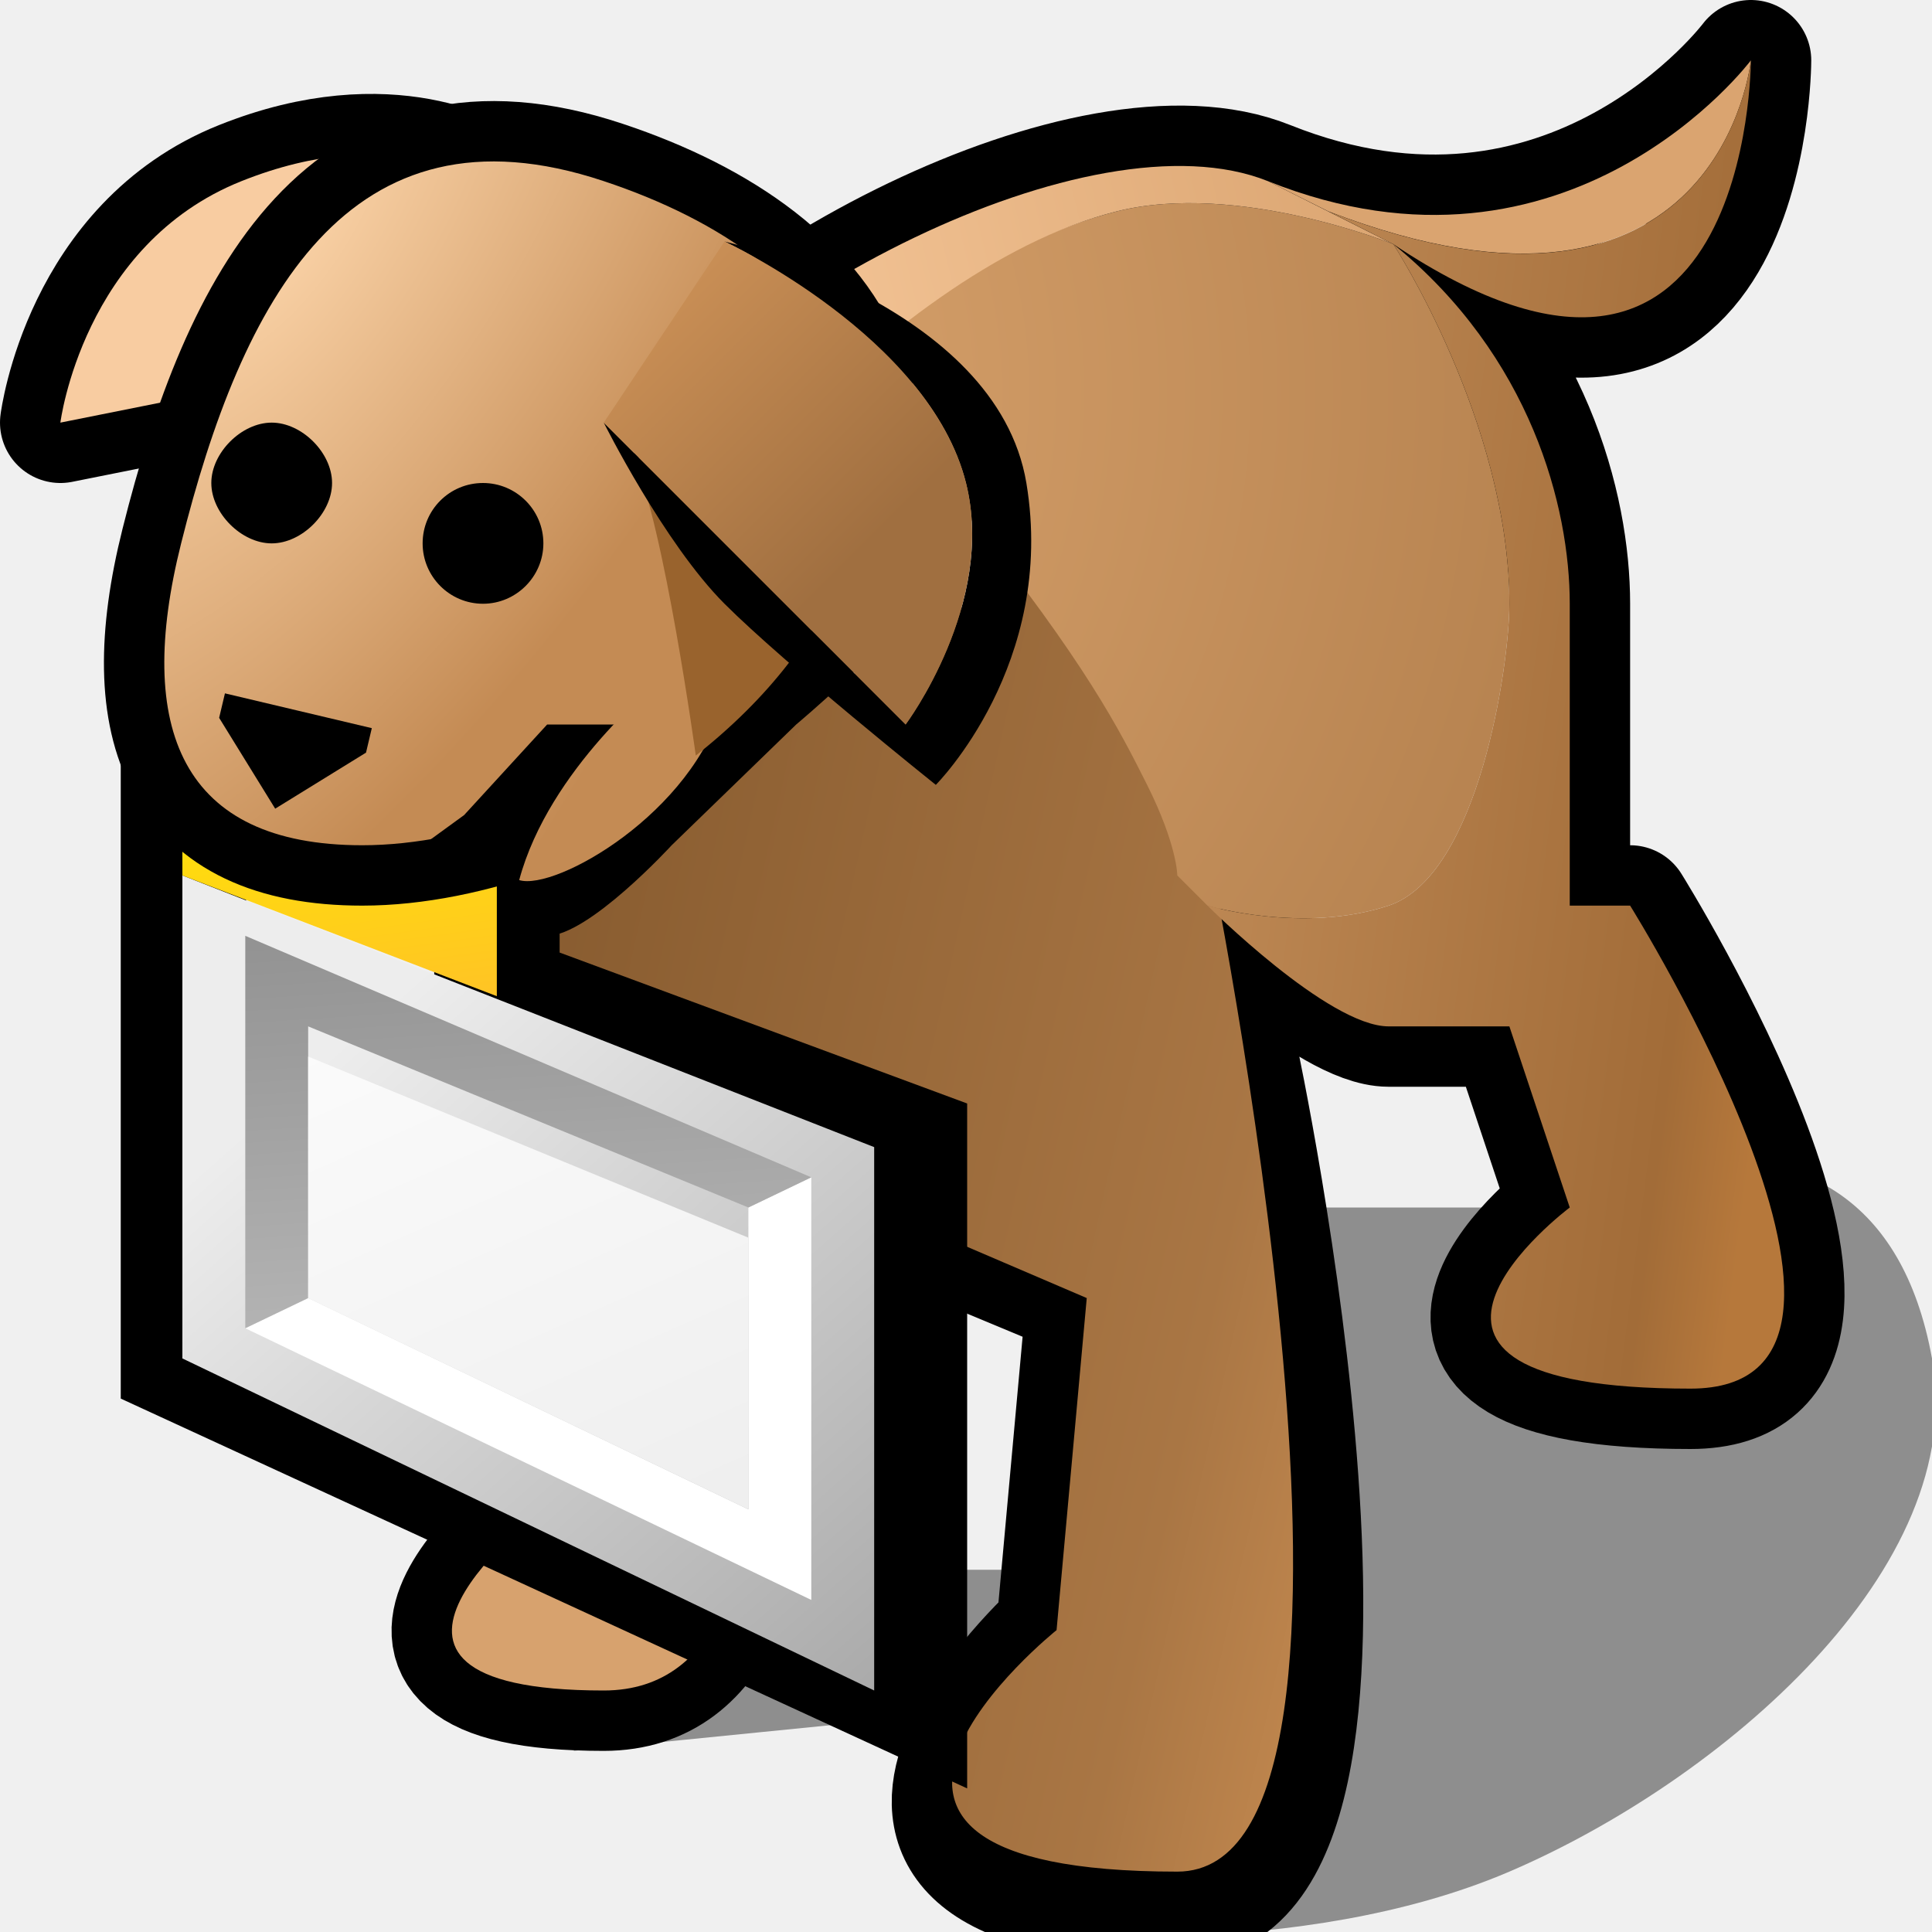
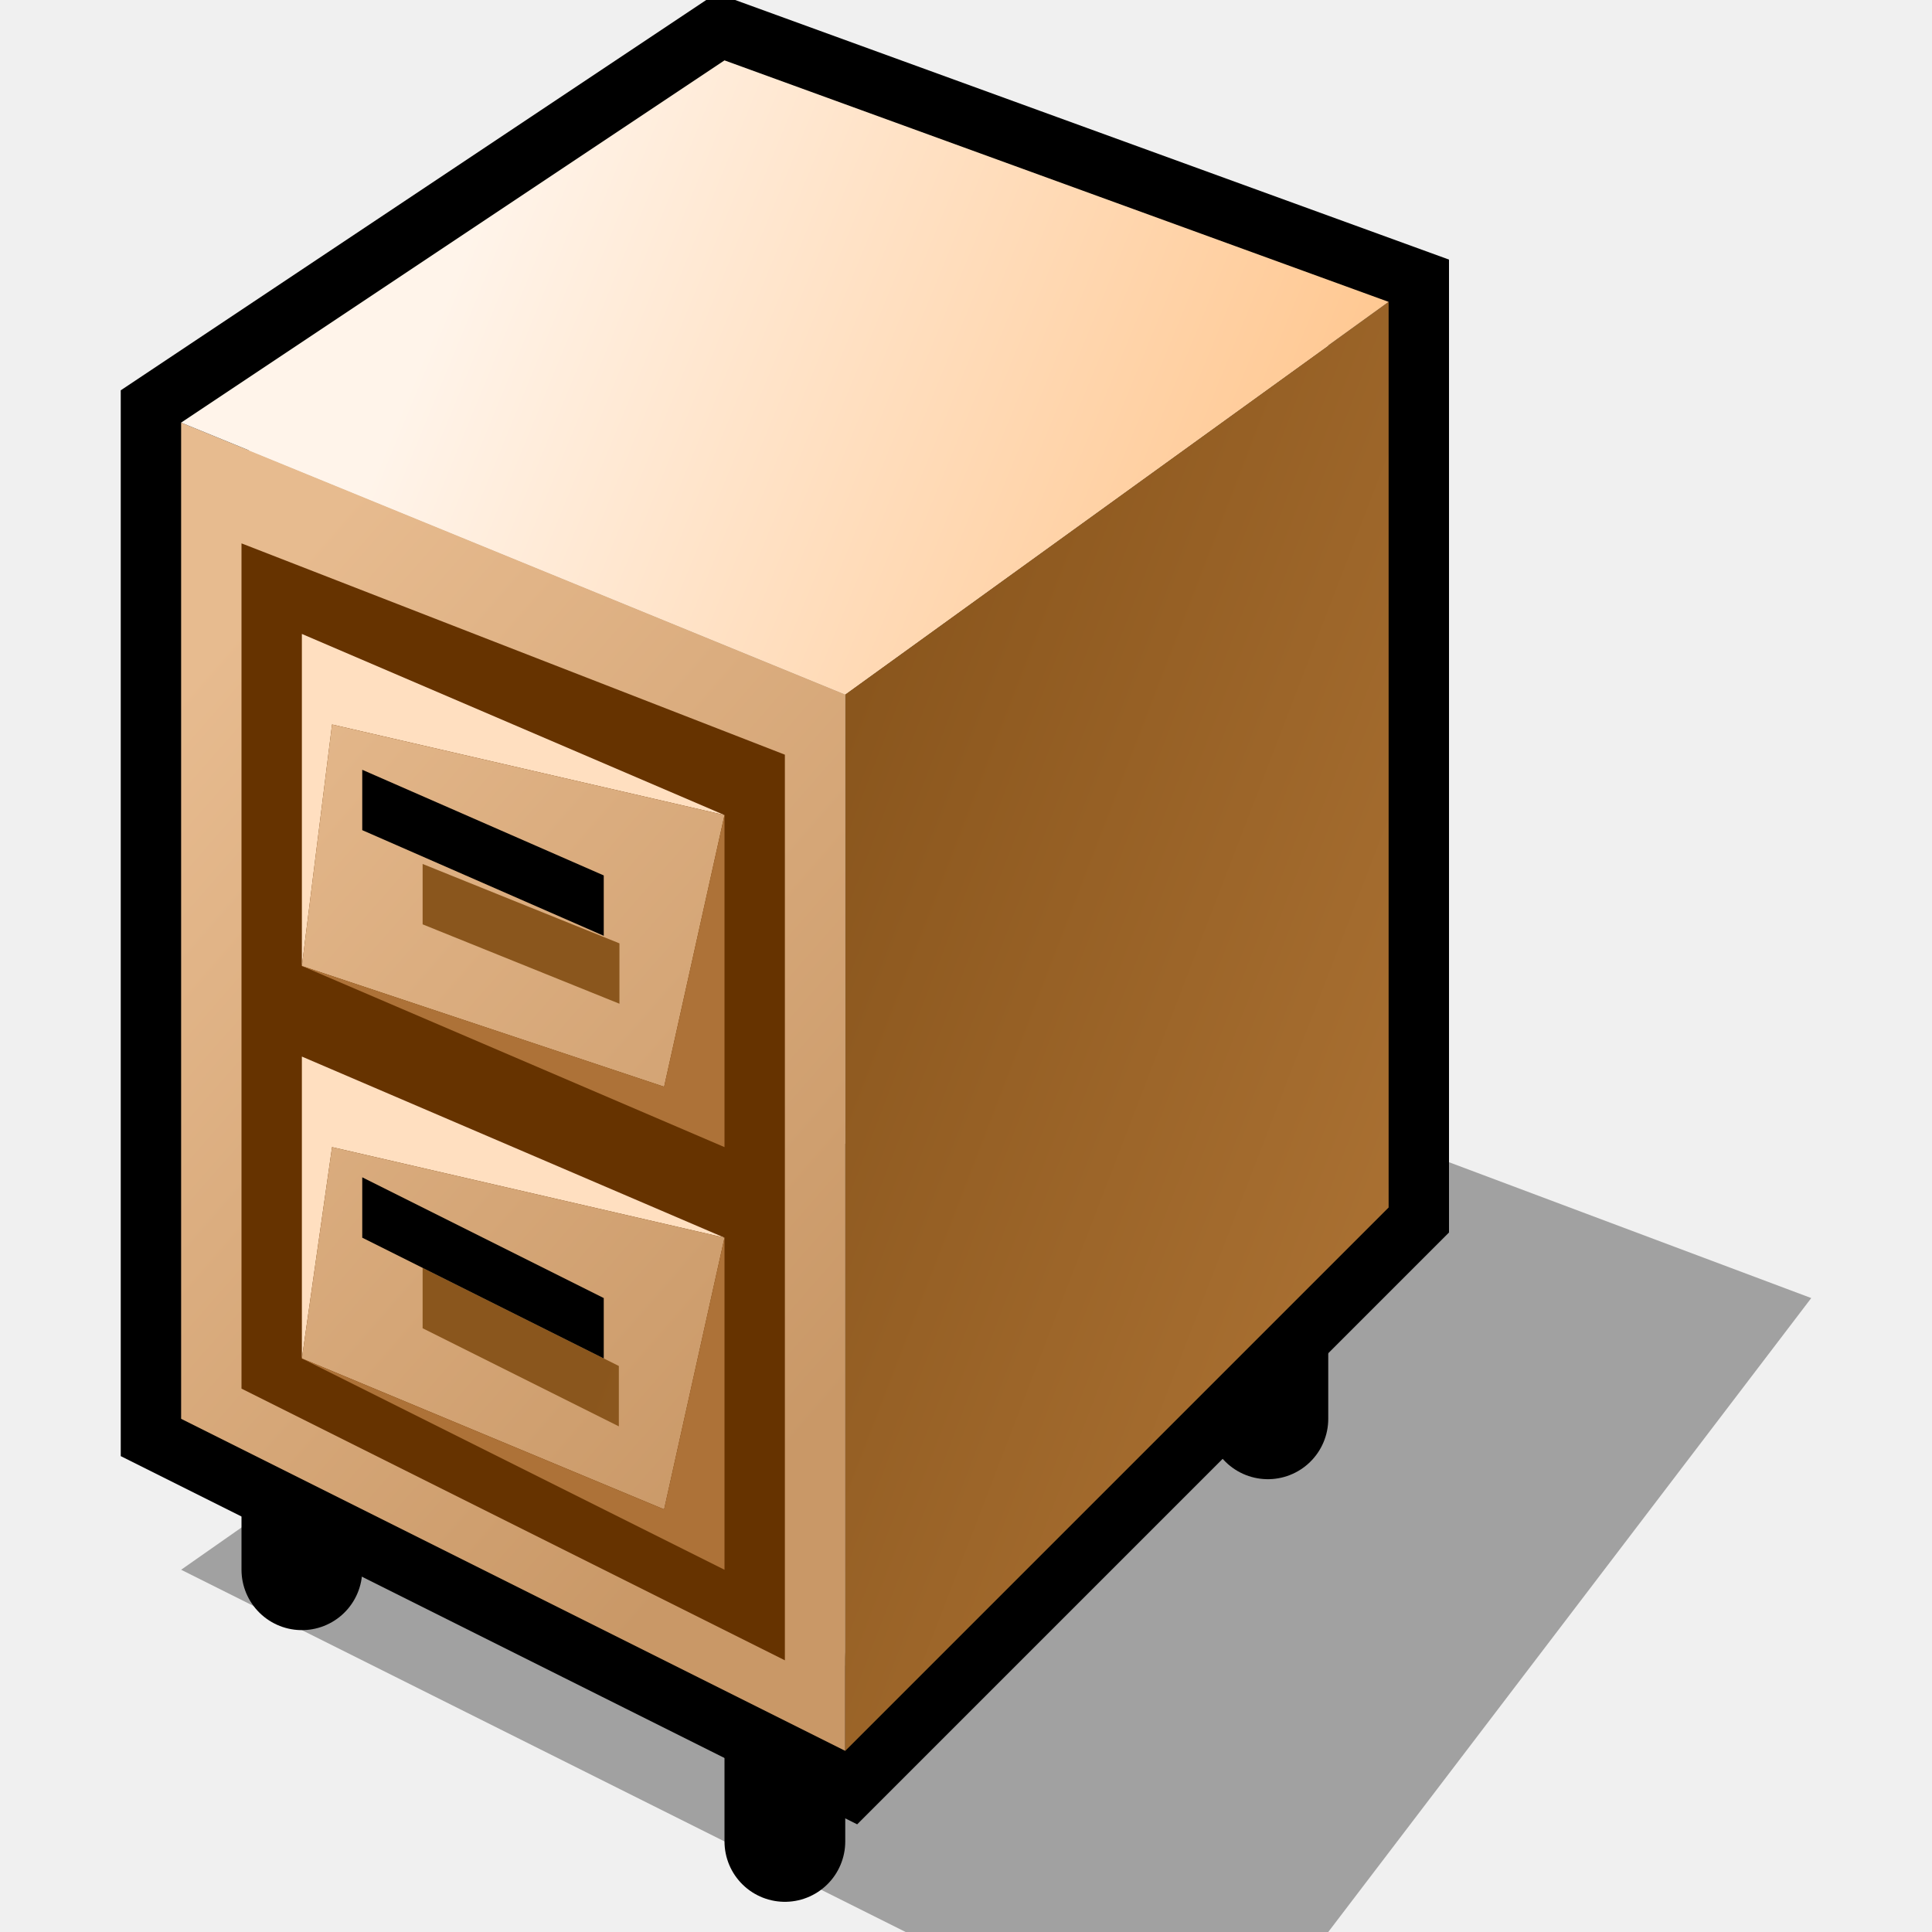
- <svg xmlns="http://www.w3.org/2000/svg" width="64" height="64" viewBox="0 0 6528 6528">
-   <path id="shape_0" d="M 1938 5916 C 1938 5916 2958 5814 2958 5814 C 2958 5814 3468 6528 3468 6528 C 3468 6528 4386 6630 5100 6324 C 5814 6018 6657 5299 6528 4590 C 6324 3468 5100 4080 5100 4080 C 5100 4080 3876 4080 3876 4080 C 3876 4080 3876 4488 3876 4488 C 3876 4488 4488 4488 4488 4488 C 4488 4488 3570 5304 3570 5304 C 3570 5304 2448 5304 2448 5304 C 2448 5304 1938 5916 1938 5916 Z " style="fill:#000000;stroke:none;fill-opacity:0.41;" />
-   <path id="shape_1" d="M 2040 1632 C 1632 2244 1734 2754 1734 3162 C 1734 3570 1836 3672 1836 3672 C 1836 3672 1836 5100 1836 5100 C 1836 5100 1020 5712 2040 5712 C 2856 5712 2448 3876 2448 3876 C 2448 3876 3672 4386 3672 4386 C 3672 4386 3570 5508 3570 5508 C 3570 5508 2550 6426 3978 6426 C 4794 6426 4182 3570 4182 3570 C 4182 3570 4080 3060 4080 3060 C 4080 3060 4488 3468 4692 3468 C 4896 3468 5100 3468 5100 3468 C 5100 3468 5304 4080 5304 4080 C 5304 4080 4488 4692 5712 4692 C 6528 4692 5508 3060 5508 3060 C 5508 3060 5304 3060 5304 3060 C 5304 3060 5304 2448 5304 2040 C 5304 1714 5174 1204 4708 825 C 5916 1632 5916 204 5916 204 C 5916 204 5304 1020 4284 612 C 3685 372 2448 1020 2040 1632 Z " style="stroke-width:408;stroke-linejoin:round;stroke-linecap:butt;stroke:#000000;fill:none;" />
+ <svg xmlns="http://www.w3.org/2000/svg" version="1.1" width="64" height="64" color-interpolation="linearRGB">
  <g>
-     <defs>
-       <radialGradient id="id1" gradientUnits="userSpaceOnUse" gradientTransform="matrix(0.703121,0,0,0.749996,1938,1326)" cx="0" cy="0" r="6528">
-         <stop offset="0%" stop-color="#dda771" />
-         <stop offset="99.61%" stop-color="#a97644" />
-       </radialGradient>
-     </defs>
+     <path style="fill:#000000; fill-opacity:0.329" d="M6 52L26 38L44 37L60 43L44 64H30L6 52z" />
+     <path style="fill:none; stroke:#000000; stroke-width:4; stroke-linecap:round" d="M10 46V52" />
+     <path style="fill:none; stroke:#000000; stroke-width:4; stroke-linecap:round" d="M10 46V52" transform="matrix(1,0,0,1,16,9)" />
+     <path style="fill:none; stroke:#000000; stroke-width:4; stroke-linecap:round" d="M10 46V52" transform="matrix(1,0,0,1,32,-5)" />
+     <path style="fill:none; stroke:#000000; stroke-width:4" d="M24 2L6 14V47L28 58L46 40V10L24 2z" />
+     <linearGradient id="gradient0" gradientUnits="userSpaceOnUse" x1="27.65" y1="-1.94" x2="51.7" y2="19.12">
+       <stop offset="0" stop-color="#e7bb8f" />
+       <stop offset="1" stop-color="#c99867" />
+     </linearGradient>
+     <path style="fill:url(#gradient0)" d="M6 14V47L28 58V23L6 14z" />
+     <linearGradient id="gradient1" gradientUnits="userSpaceOnUse" x1="48.05" y1="-27.81" x2="77.27" y2="-16.55">
+       <stop offset="0" stop-color="#8a561d" />
+       <stop offset="1" stop-color="#b57a3a" />
+     </linearGradient>
+     <path style="fill:url(#gradient1)" d="M28 23V58L46 40V10L28 23z" />
+     <linearGradient id="gradient2" gradientUnits="userSpaceOnUse" x1="31.91" y1="46.25" x2="4.41" y2="34.93">
+       <stop offset="0" stop-color="#ffc790" />
+       <stop offset="1" stop-color="#fff4ea" />
+     </linearGradient>
+     <path style="fill:url(#gradient2)" d="M24 2L6 14L28 23L46 10L24 2z" />
+     <path style="fill:#663300" d="M8 18V46L26 55V25L8 18z" />
+     <path style="fill:#ffdfc0" d="M10 21V32L11 24L24 27L10 21z            M10 45L11 38L24 41L10 35V45z" />
+     <linearGradient id="gradient3" gradientUnits="userSpaceOnUse" x1="27.65" y1="-1.94" x2="51.7" y2="19.12">
+       <stop offset="0" stop-color="#e7bb8f" />
+       <stop offset="1" stop-color="#c99867" />
+     </linearGradient>
+     <path style="fill:url(#gradient3)" d="M10 45L22 50L24 41L11 38L10 45z            M11 24L10 32L22 36L24 27L11 24z" />
+     <path style="fill:#ad7238" d="M22 36L10 32L24 38V27L22 36z            M10 45L24 52V41L22 50L10 45z" />
+     <linearGradient id="gradient4" gradientUnits="userSpaceOnUse" x1="48.05" y1="-27.81" x2="77.27" y2="-16.55">
+       <stop offset="0" stop-color="#8a561d" />
+       <stop offset="1" stop-color="#b57a3a" />
+     </linearGradient>
+     <path style="fill:url(#gradient4)" d="M14 44L20.5 47.25V45.25L14 42V44z            M14 28.62V30.62L20.52 33.25V31.25L14 28.62z" />
+     <path style="fill:#000000" d="M12 41L20 45V43L12 39V41z            M12 25.5V27.5L20 31V29L12 25.5z" />
  </g>
-   <g>
-     <defs>
-       <linearGradient id="id2" gradientUnits="userSpaceOnUse" gradientTransform="matrix(0.252632,0.056386,-0.115725,0.51849,3599.6,2438.69)" x1="-6528" x2="6528" y1="-6528" y2="-6528">
-         <stop offset="0%" stop-color="#875b2f" />
-         <stop offset="76.86%" stop-color="#a97644" />
-         <stop offset="100%" stop-color="#c58a50" />
-       </linearGradient>
-     </defs>
-     <path id="shape_3" d="M 3774 1734 C 3774 1734 1938 2856 1938 2856 C 1938 2856 1836 3366 1836 3366 C 1836 3366 2040 3774 2346 3876 C 2619 3967 2958 4080 2958 4080 C 2958 4080 3672 4386 3672 4386 C 3672 4386 3570 5508 3570 5508 C 3570 5508 2550 6324 3978 6324 C 4794 6324 4080 2856 4080 2856 C 4080 2856 4386 2856 4386 2652 C 4386 2448 4216 2010 3774 1734 Z " style="fill:url(#id2);stroke:none;" />
-   </g>
-   <g>
-     <defs>
-       <radialGradient id="id3" gradientUnits="userSpaceOnUse" gradientTransform="matrix(0.703121,0,0,0.749996,1938,1326)" cx="0" cy="0" r="6528">
-         <stop offset="0%" stop-color="#dda771" />
-         <stop offset="99.61%" stop-color="#a97644" />
-       </radialGradient>
-     </defs>
-     <path id="shape_4" d="M 4080 3060 C 4080 3060 4401 3156 4692 3060 C 4998 2958 5100 2244 5100 2040 C 5100 1428 4708 825 4708 825 C 4708 825 4182 612 3774 714 C 2958 918 2142 1938 2142 1938 C 2142 1938 3264 1734 3264 1734 C 3672 2244 3784 2469 3876 2652 C 3978 2856 3978 2958 3978 2958 C 3978 2958 4080 3060 4080 3060 Z " style="fill:url(#id3);stroke:none;" />
-   </g>
-   <path id="shape_5" d="M 1836 3672 C 1836 3672 1836 5100 1836 5100 C 1836 5100 1020 5712 2040 5712 C 2856 5712 2448 3876 2448 3876 C 2448 3876 2346 3672 2142 3468 C 1938 3264 1632 3162 1632 3162 C 1632 3162 1836 3672 1836 3672 Z " style="fill:#d7a26e;stroke:none;" />
-   <g>
-     <defs>
-       <linearGradient id="id4" gradientUnits="userSpaceOnUse" gradientTransform="matrix(0.172776,0.022254,-0.065869,0.511398,5020.09,1956.28)" x1="-6528" x2="6528" y1="-6528" y2="-6528">
-         <stop offset="0%" stop-color="#c28d59" />
-         <stop offset="86.27%" stop-color="#a26c38" />
-         <stop offset="100%" stop-color="#b6783b" />
-       </linearGradient>
-     </defs>
-     <path id="shape_6" d="M 5100 2040 C 5100 2244 4998 2958 4692 3060 C 4401 3156 4080 3060 4080 3060 C 4080 3060 4488 3468 4692 3468 C 4896 3468 5100 3468 5100 3468 C 5100 3468 5304 4080 5304 4080 C 5304 4080 4488 4692 5712 4692 C 6528 4692 5508 3060 5508 3060 C 5508 3060 5304 3060 5304 3060 C 5304 3060 5304 2448 5304 2040 C 5304 1714 5174 1204 4708 825 C 4708 825 5100 1428 5100 2040 Z " style="fill:url(#id4);stroke:none;" />
-   </g>
-   <g>
-     <defs>
-       <linearGradient id="id5" gradientUnits="userSpaceOnUse" gradientTransform="matrix(0.164234,-0.040104,0.070423,0.288401,3473.08,30.18)" x1="-6528" x2="6528" y1="-6528" y2="-6528">
-         <stop offset="0%" stop-color="#f4c597" />
-         <stop offset="100%" stop-color="#daa470" />
-       </linearGradient>
-     </defs>
-     <path id="shape_7" d="M 2040 1632 C 2040 1632 2142 2040 2142 2040 C 2142 2040 2958 917 3774 714 C 4182 612 4708 825 4708 825 C 4708 825 4284 612 4284 612 C 3685 372 2448 1020 2040 1632 Z " style="fill:url(#id5);stroke:none;" />
-   </g>
-   <path id="shape_8" d="M 5916 204 C 5916 204 5304 1020 4284 612 C 4284 612 4488 714 4488 714 C 5814 1224 5916 204 5916 204 Z " style="fill:#daa470;stroke:none;" />
-   <g>
-     <defs>
-       <linearGradient id="id6" gradientUnits="userSpaceOnUse" gradientTransform="matrix(0.172776,0.022254,-0.065869,0.511398,5020.09,1956.28)" x1="-6528" x2="6528" y1="-6528" y2="-6528">
-         <stop offset="0%" stop-color="#c28d59" />
-         <stop offset="86.27%" stop-color="#a26c38" />
-         <stop offset="100%" stop-color="#b6783b" />
-       </linearGradient>
-     </defs>
-     <path id="shape_9" d="M 4708 825 C 5916 1632 5916 204 5916 204 C 5916 204 5814 1224 4490 715 C 4490 715 4708 825 4708 825 Z " style="fill:url(#id6);stroke:none;" />
-   </g>
-   <path id="shape_10" d="M 1632 612 C 1632 612 1326 408 816 612 C 280 826 204 1428 204 1428 C 204 1428 1224 1224 1224 1224 C 1224 1224 1632 612 1632 612 Z " style="stroke-width:408;stroke-linejoin:round;stroke-linecap:butt;stroke:#000000;fill:none;" />
-   <path id="shape_11" d="M 1632 612 C 1632 612 1326 408 816 612 C 280 826 204 1428 204 1428 C 204 1428 1224 1224 1224 1224 C 1224 1224 1632 612 1632 612 Z " style="fill:#f8cca1;stroke:none;" />
-   <path id="shape_12" d="M 619.85 4590 C 619.85 4590 3056.07 5712 3056.07 5712 C 3056.07 5712 3056.07 3876 3056.07 3876 C 3056.07 3876 1679.07 3366 1679.07 3366 C 1679.07 3366 1679.07 2958 1679.07 2958 C 1679.07 2958 619.85 2550 619.85 2550 C 619.85 2550 619.85 4590 619.85 4590 Z " style="stroke-width:423.69;stroke-linejoin:miter;stroke-linecap:butt;stroke:#000000;fill:none;" />
-   <g>
-     <defs>
-       <linearGradient id="id7" gradientUnits="userSpaceOnUse" gradientTransform="matrix(0.171325,0.160179,-0.189623,0.167616,3051.67,3880.51)" x1="-6528" x2="6528" y1="-6528" y2="-6528">
-         <stop offset="0%" stop-color="#ededed" />
-         <stop offset="100%" stop-color="#a5a5a5" />
-       </linearGradient>
-     </defs>
-     <path id="shape_13" d="M 616.25 2958 C 616.25 2958 616.25 4590 616.25 4590 C 616.25 4590 2953.74 5712 2953.74 5712 C 2953.74 5712 2953.74 3876 2953.74 3876 C 2953.74 3876 616.25 2958 616.25 2958 Z " style="fill:url(#id7);stroke:none;" />
-   </g>
-   <path id="shape_14" d="M 2528.74 5100 C 2528.74 5100 1041.25 4386 1041.25 4386 C 1041.25 4386 828.75 4488 828.75 4488 C 828.75 4488 2741.24 5406 2741.24 5406 C 2741.24 5406 2741.24 3978 2741.24 3978 C 2741.24 3978 2528.74 4080 2528.74 4080 C 2528.74 4080 2528.74 5100 2528.74 5100 Z " style="fill:#ffffff;stroke:none;" />
-   <g>
-     <defs>
-       <linearGradient id="id8" gradientUnits="userSpaceOnUse" gradientTransform="matrix(0.008787,0.111055,-0.426482,0.027887,2896.51,3706.79)" x1="-6528" x2="6528" y1="-6528" y2="-6528">
-         <stop offset="0%" stop-color="#919191" />
-         <stop offset="100%" stop-color="#b5b5b5" />
-       </linearGradient>
-     </defs>
-     <path id="shape_15" d="M 828.75 3162 C 828.75 3162 828.75 4488 828.75 4488 C 828.75 4488 1041.25 4386 1041.25 4386 C 1041.25 4386 1041.25 3468 1041.25 3468 C 1041.25 3468 2528.74 4080 2528.74 4080 C 2528.74 4080 2741.24 3978 2741.24 3978 C 2741.24 3978 828.75 3162 828.75 3162 Z " style="fill:url(#id8);stroke:none;" />
-   </g>
-   <g>
-     <defs>
-       <linearGradient id="id9" gradientUnits="userSpaceOnUse" gradientTransform="matrix(0.014082,0.096508,-0.168629,0.022677,1827.91,2995.84)" x1="-6528" x2="6528" y1="-6528" y2="-6528">
-         <stop offset="0%" stop-color="#ffea00" />
-         <stop offset="100%" stop-color="#ffb830" />
-       </linearGradient>
-     </defs>
-     <path id="shape_16" d="M 616.25 2550 C 616.25 2550 616.25 2958 616.25 2958 C 616.25 2958 1678.75 3366 1678.75 3366 C 1678.75 3366 1678.75 2958 1678.75 2958 C 1678.75 2958 616.25 2550 616.25 2550 Z " style="fill:url(#id9);stroke:none;" />
-   </g>
-   <g>
-     <defs>
-       <linearGradient id="id10" gradientUnits="userSpaceOnUse" gradientTransform="matrix(0.119202,0.248237,-0.677,0.299606,4372.99,3292.59)" x1="-6528" x2="6528" y1="-6528" y2="-6528">
-         <stop offset="0%" stop-color="#ffffff" />
-         <stop offset="100%" stop-color="#e9e9e9" />
-       </linearGradient>
-     </defs>
-     <path id="shape_17" d="M 1041.25 3570 C 1041.25 3570 1041.25 4386 1041.25 4386 C 1041.25 4386 2528.74 5100 2528.74 5100 C 2528.74 5100 2528.74 4182 2528.74 4182 C 2528.74 4182 1041.25 3570 1041.25 3570 Z " style="fill:url(#id10);stroke:none;" />
-   </g>
-   <path id="shape_18" d="M 2865 1275 C 2923 1438 2926 1624 2856 1836 C 2780 2063 2590 2278 2351 2451 C 2351 2451 2244 1734 2142 1530 C 2142 1530 2865 1275 2865 1275 Z M 2040 612 C 2440 745 2754 966 2865 1275 C 2865 1275 2142 1530 2142 1530 C 2244 1734 2351 2451 2351 2451 C 2015 2694 1581 2856 1224 2856 C 612 2856 455 2461 612 1836 C 816 1020 1174 323 2040 612 Z " style="stroke-width:408;stroke-linejoin:round;stroke-linecap:butt;stroke:#000000;fill:none;" />
-   <g>
-     <defs>
-       <radialGradient id="id11" gradientUnits="userSpaceOnUse" gradientTransform="matrix(0.204729,0.139397,-0.309387,0.454393,912.16,729.01)" cx="0" cy="0" r="6528">
-         <stop offset="0%" stop-color="#fdd6ab" />
-         <stop offset="100%" stop-color="#c48b54" />
-       </radialGradient>
-     </defs>
-     <path id="shape_19" d="M 2040 612 C 2440 745 2754 966 2865 1275 C 2865 1275 2142 1530 2142 1530 C 2244 1734 2351 2451 2351 2451 C 2015 2694 1581 2856 1224 2856 C 612 2856 455 2461 612 1836 C 816 1020 1174 323 2040 612 Z " style="fill:url(#id11);stroke:none;" />
-   </g>
-   <path id="shape_20" d="M 2690.25 2448 C 2690.25 2448 2269.5 2856 2269.5 2856 C 2269.5 2856 1989 3162 1848.75 3162 C 1708.5 3162 1785.5 3014 1708.5 2958 C 1568.25 2856 1428 2856 1428 2856 C 1428 2856 1568.25 2754 1568.25 2754 C 1568.25 2754 1848.75 2448 1848.75 2448 C 1848.75 2448 2409.75 2448 2409.75 2448 C 2409.75 2448 2933.63 2128 2970.75 2142 C 3029.87 2163 2690.25 2448 2690.25 2448 Z " style="fill:#000000;stroke:none;" />
-   <g>
-     <defs>
-       <radialGradient id="id12" gradientUnits="userSpaceOnUse" gradientTransform="matrix(0.03974,0.291373,-0.38989,0.789621,2643.32,-1011.08)" cx="0" cy="0" r="6528">
-         <stop offset="0%" stop-color="#fdd6ab" />
-         <stop offset="100%" stop-color="#c48b54" />
-       </radialGradient>
-     </defs>
-     <path id="shape_21" d="M 1754.27 2973.72 C 1855.44 2596.44 2227.84 2302.79 2227.84 2302.79 C 2227.84 2302.79 2558.38 1946.19 2444.81 2369.7 C 2343.64 2746.98 1876.05 3011.27 1754.27 2973.72 " style="fill:url(#id12);stroke:none;" />
-   </g>
-   <path id="shape_22" d="M 2865 1274.96 C 2923 1452.1 2926 1654.23 2856 1884.61 C 2780 2131.3 2590 2364.94 2351 2552.94 C 2351 2552.94 2244 1773.77 2142 1552.08 C 2142 1552.08 2865 1274.96 2865 1274.96 Z " style="fill:#99632d;stroke:none;" />
-   <path id="shape_23" d="M 2040 1428 C 2040 1428 2244 1632 2448 1836 C 2555 1943 3060 2448 3060 2448 C 3060 2448 3366 2040 3264 1632 C 3140 1137 2448 816 2448 816 C 2448 816 3367 1028 3468 1632 C 3570 2244 3162 2652 3162 2652 C 3162 2652 2652 2244 2448 2040 C 2244 1836 2040 1428 2040 1428 Z " style="fill:#000000;stroke:none;" />
-   <g>
-     <defs>
-       <linearGradient id="id13" gradientUnits="userSpaceOnUse" gradientTransform="matrix(0.073294,0.073294,-0.09858,0.09858,2898.57,916.89)" x1="-6528" x2="6528" y1="-6528" y2="-6528">
-         <stop offset="0%" stop-color="#d4975b" />
-         <stop offset="100%" stop-color="#a06f40" />
-       </linearGradient>
-     </defs>
-     <path id="shape_24" d="M 2040 1428 C 2040 1428 2448 816 2448 816 C 2448 816 3140 1137 3264 1632 C 3366 2040 3060 2448 3060 2448 C 3060 2448 2652 2040 2448 1836 C 2244 1632 2040 1428 2040 1428 Z " style="fill:url(#id13);stroke:none;" />
-   </g>
-   <path id="shape_25" d="M 1008.18 2401.57 C 1008.18 2401.57 1256.31 2460.34 1256.31 2460.34 C 1256.31 2460.34 1236.72 2543.05 1236.72 2543.05 C 1236.72 2543.05 929.82 2732.42 929.82 2732.42 C 929.82 2732.42 740.45 2425.51 740.45 2425.51 C 740.45 2425.51 760.04 2342.8 760.04 2342.8 C 760.04 2342.8 1008.18 2401.57 1008.18 2401.57 Z " style="fill:#000000;stroke:none;" />
-   <path id="shape_26" d="M 918 1428 C 816 1428 714 1530 714 1632 C 714 1734 816 1836 918 1836 C 1020 1836 1122 1734 1122 1632 C 1122 1530 1020 1428 918 1428 Z M 1632 1632 C 1519 1632 1428 1723 1428 1836 C 1428 1948 1519 2040 1632 2040 C 1744 2040 1836 1948 1836 1836 C 1836 1723 1744 1632 1632 1632 Z " style="fill:#000000;stroke:none;" />
</svg>
